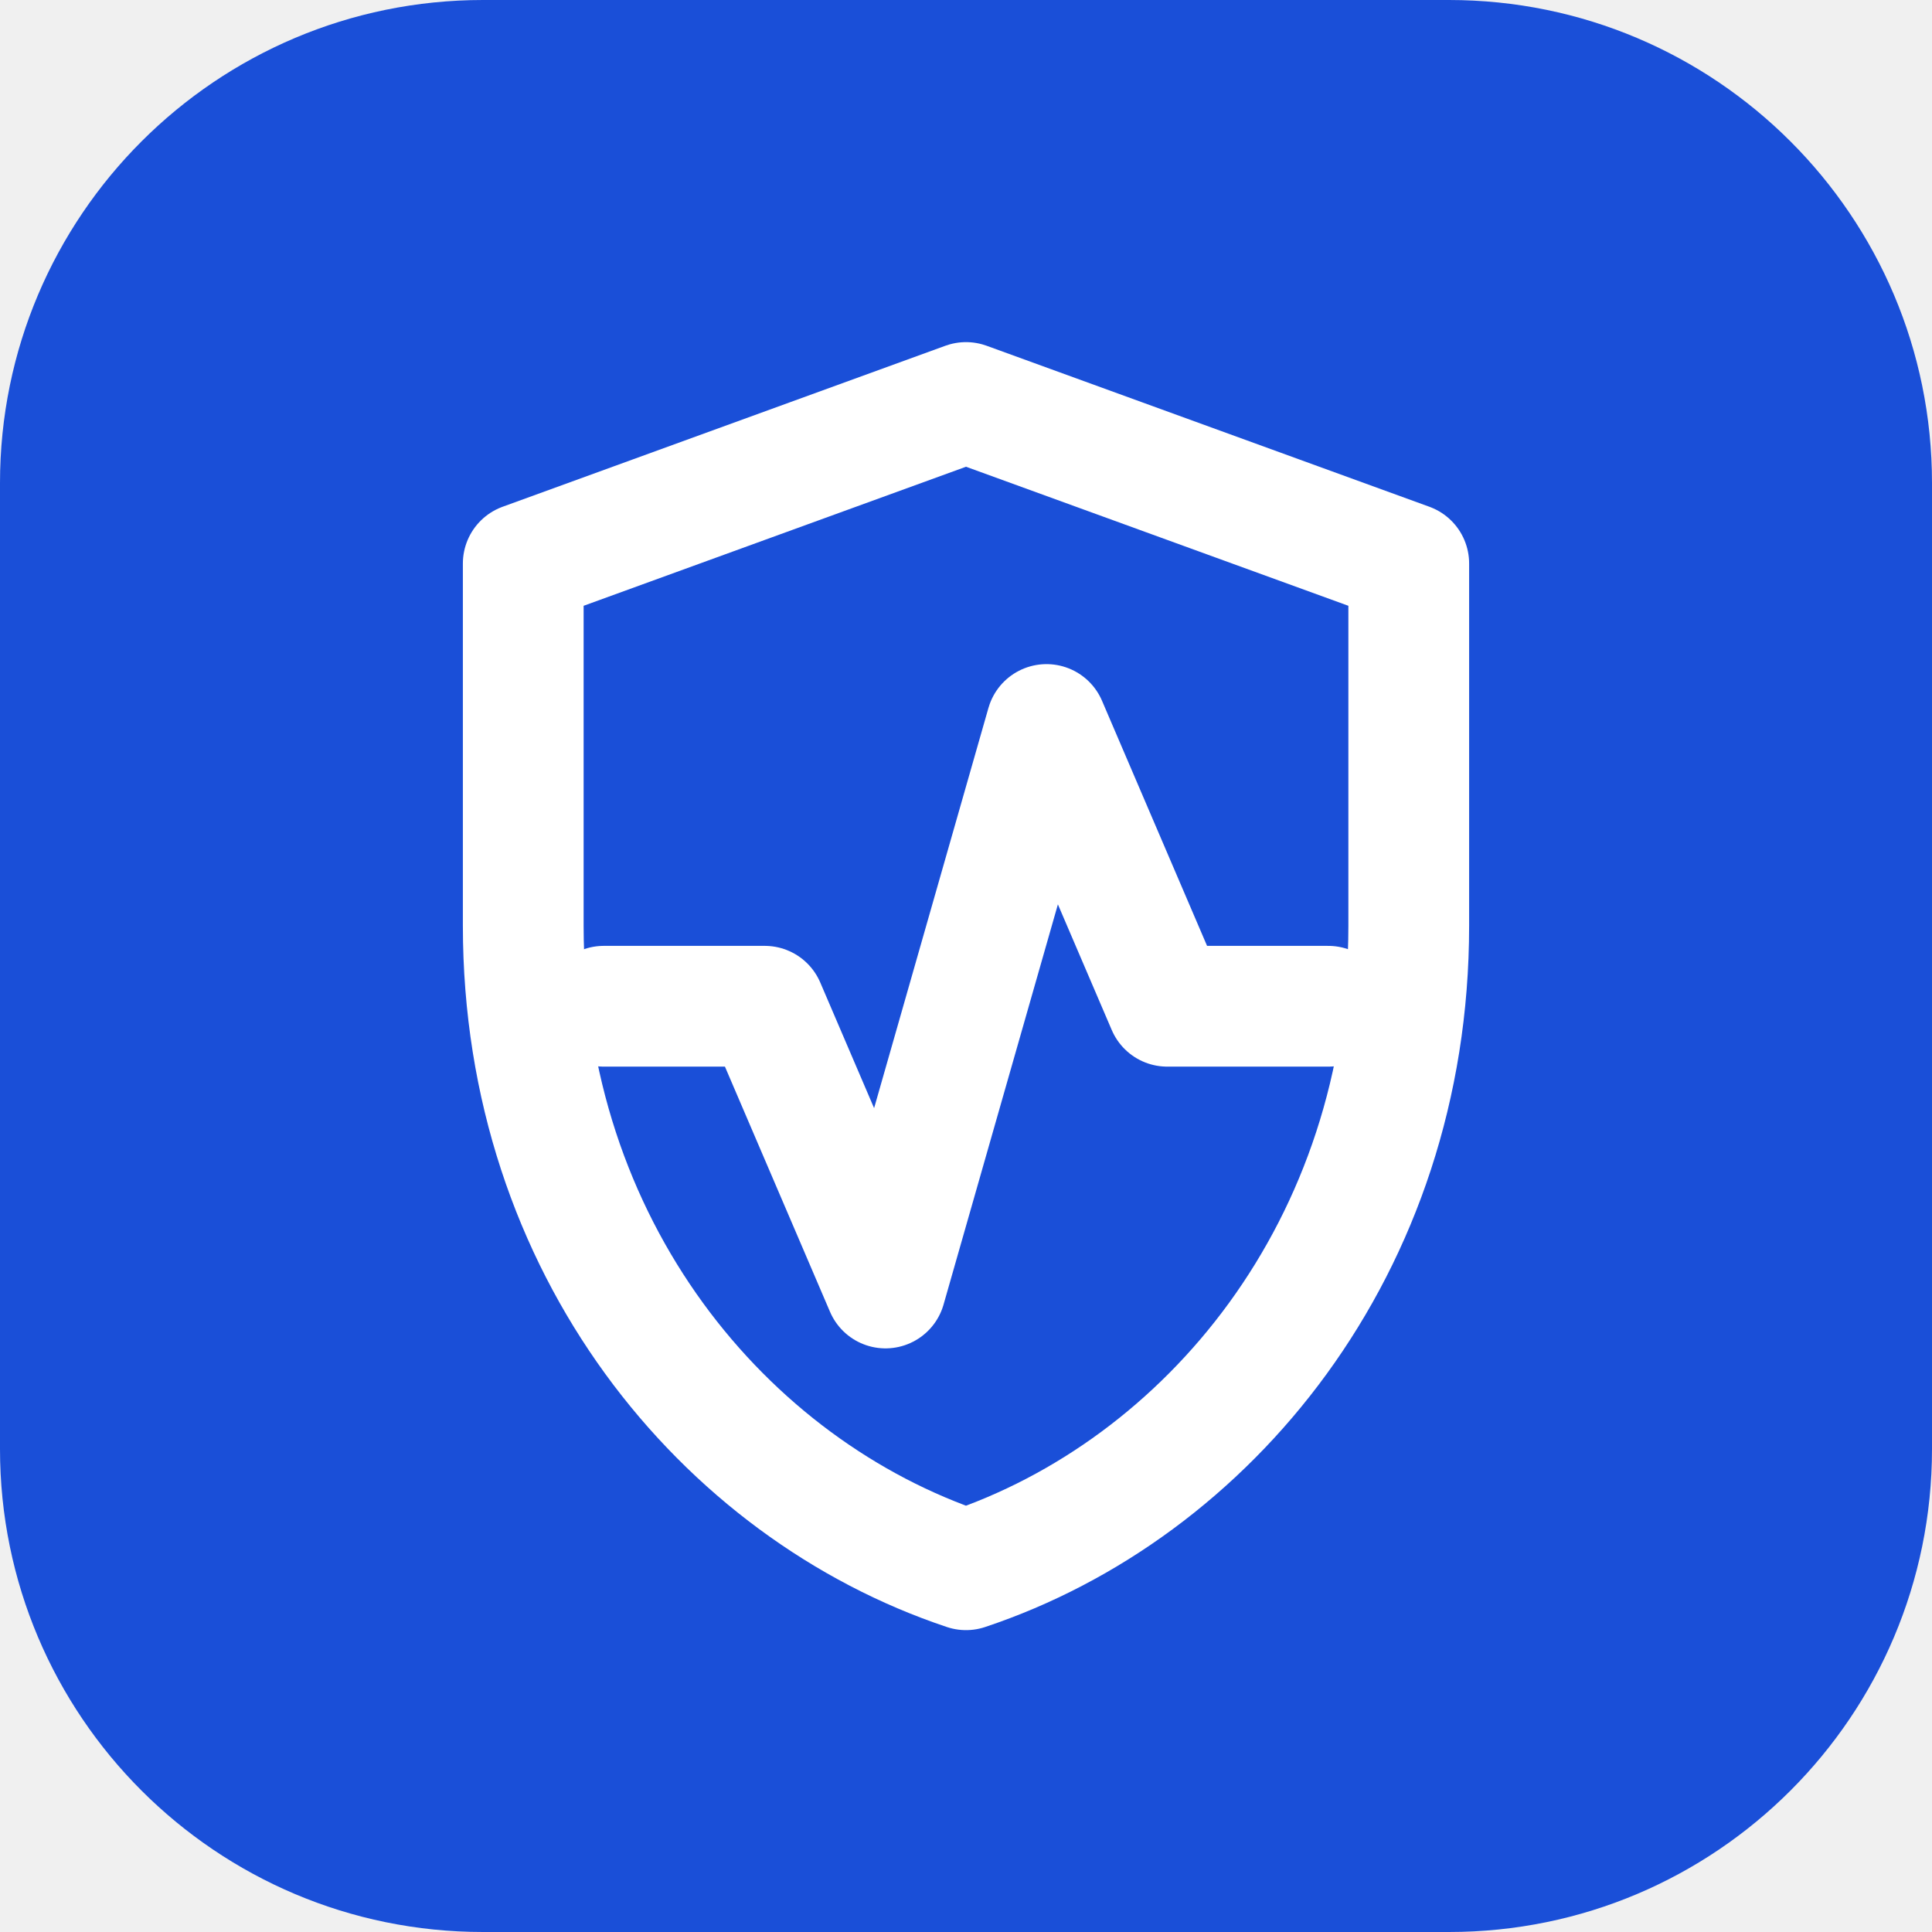
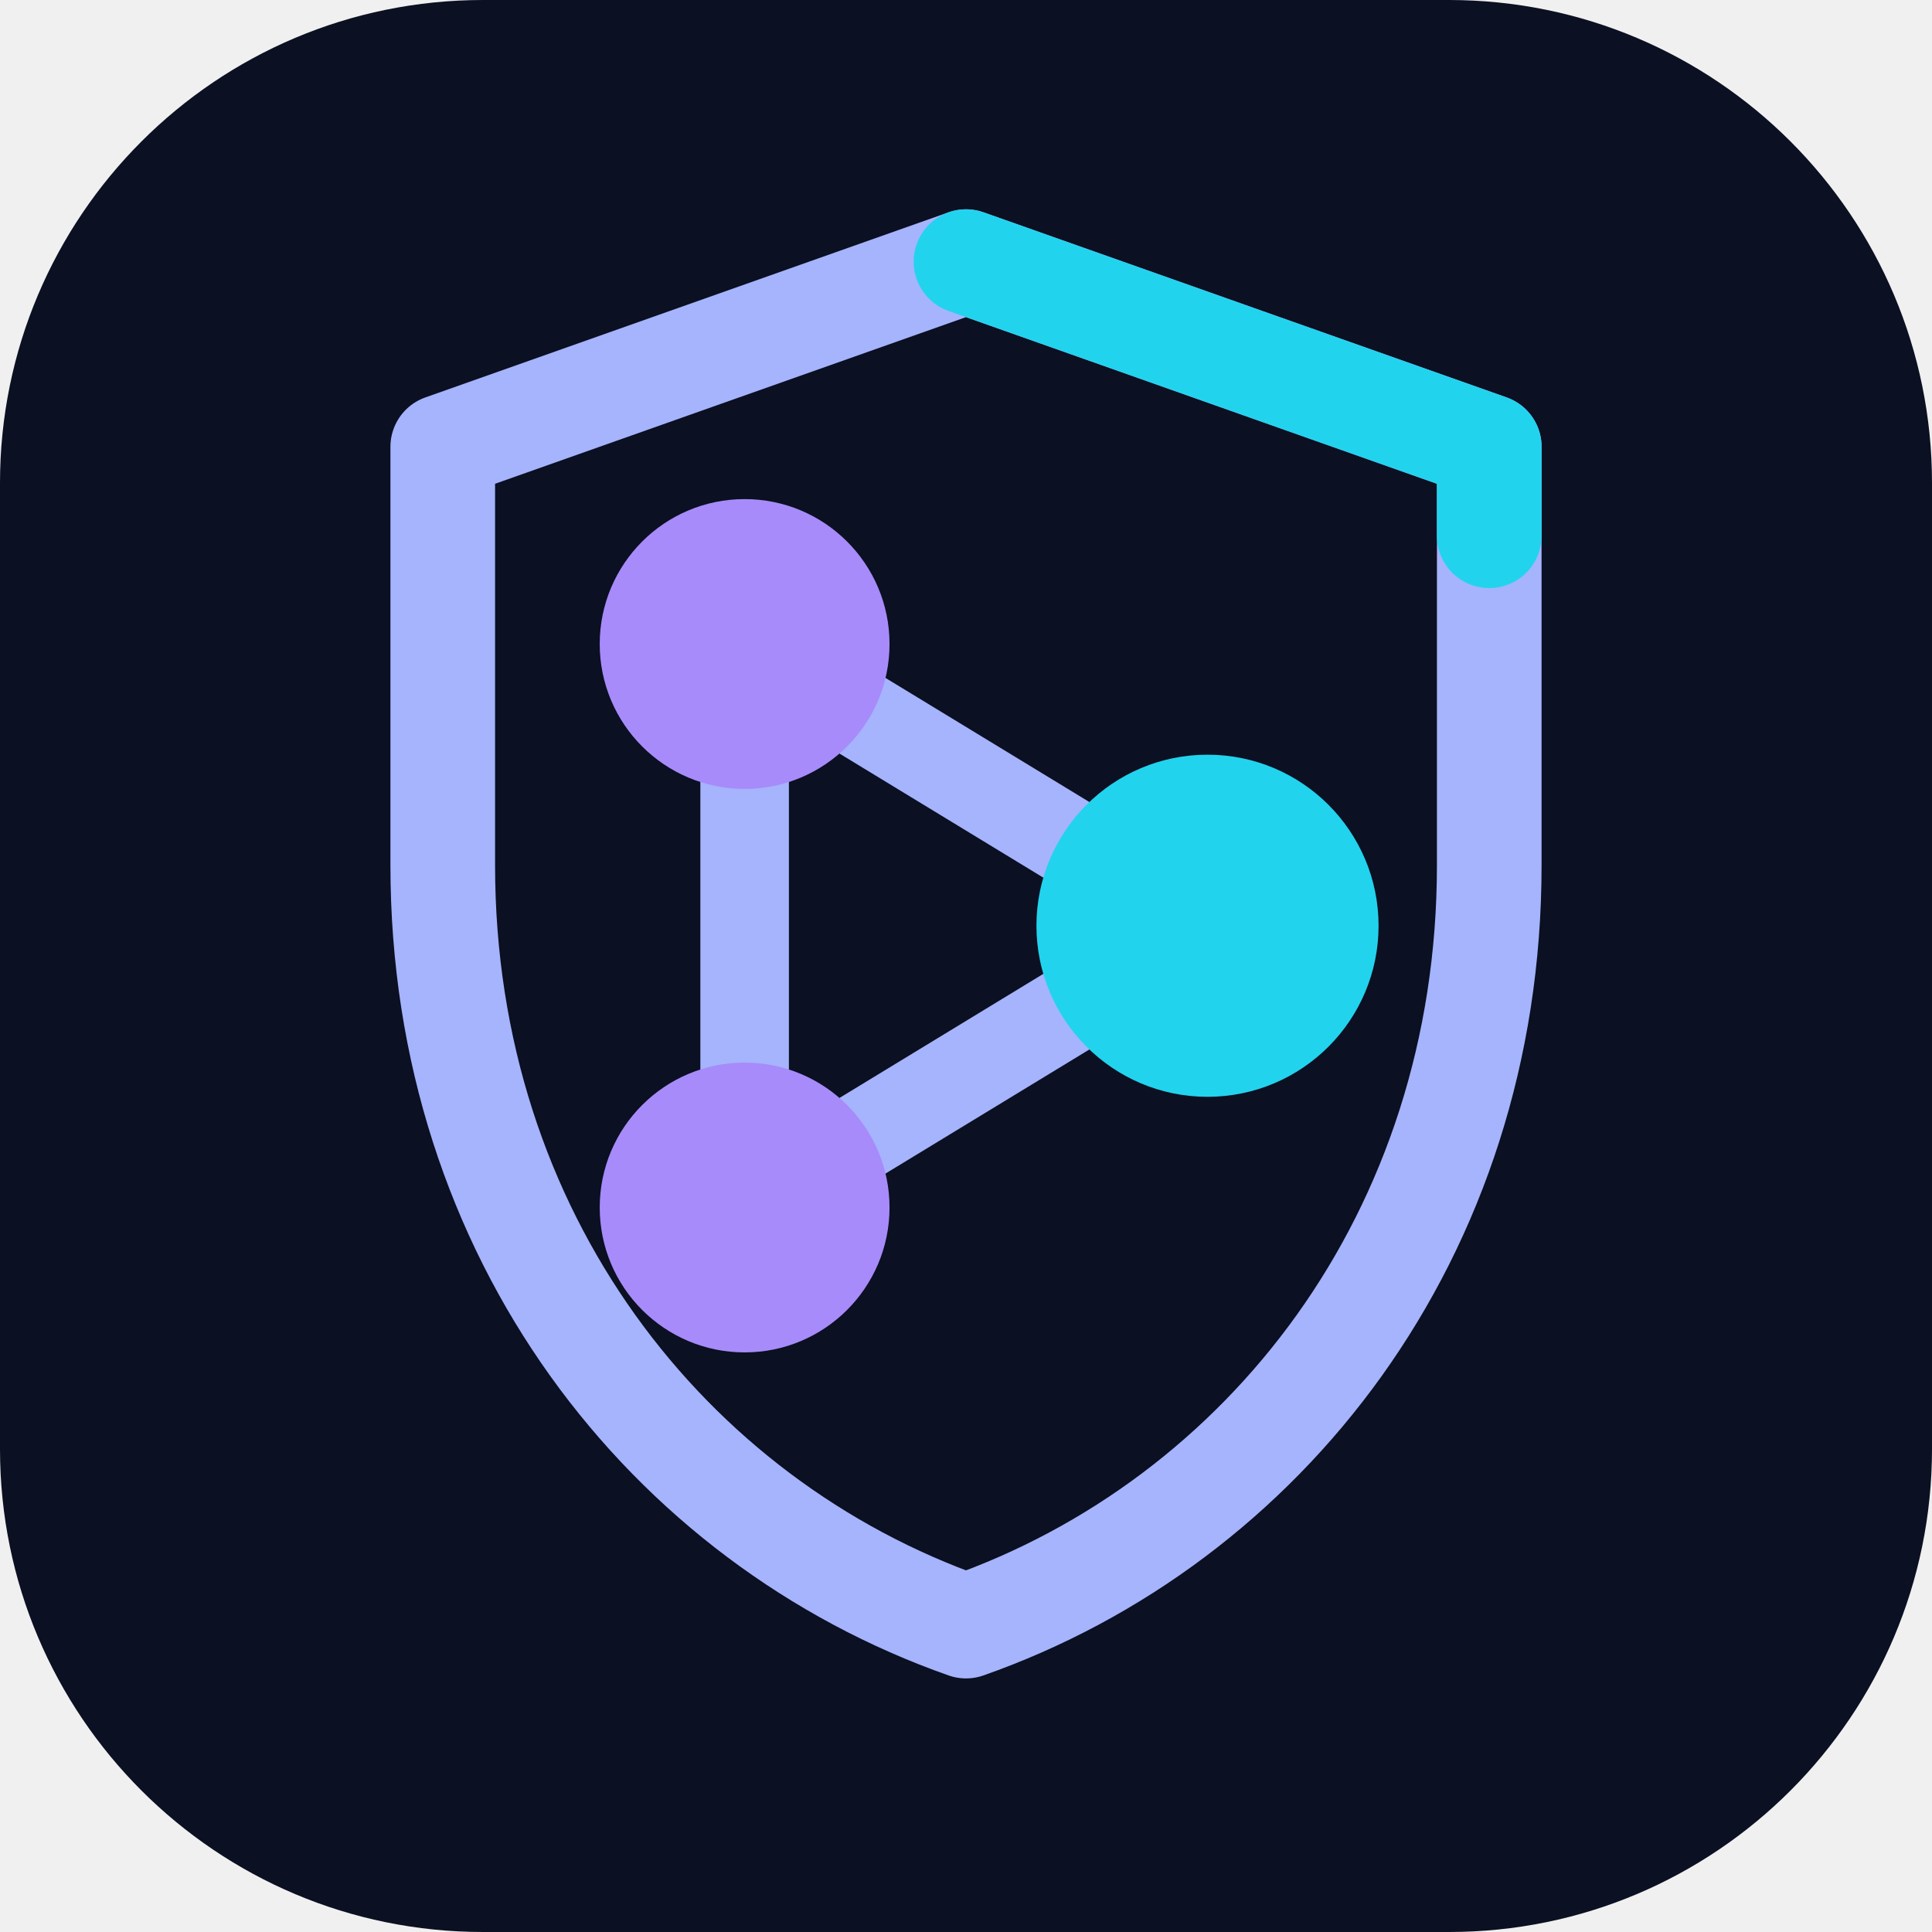
- <svg xmlns="http://www.w3.org/2000/svg" viewBox="0 0 48 48" role="img" aria-label="Pulse RADIUS">
-   <rect width="48" height="48" rx="12" fill="#1a4fd8" />
-   <path d="M24 10l11 4v9c0 8-5 14-11 16-6-2-11-8-11-16v-9l11-4z" fill="none" stroke="#ffffff" stroke-width="3" stroke-linejoin="round" />
-   <path d="M15 25h4l3 7 4-14 3 7h4" fill="none" stroke="#ffffff" stroke-width="3" stroke-linecap="round" stroke-linejoin="round" />
+ <svg xmlns="http://www.w3.org/2000/svg" viewBox="0 0 48 48" role="img" aria-label="H2NODE Auth">
+   <style>
+     .flow { stroke-dasharray: 16 84; animation: flow 2.4s linear infinite; }
+     .halo { transform-box: fill-box; transform-origin: center; animation: halo 2.4s ease-out infinite; }
+     .node { transform-box: fill-box; transform-origin: center; animation: beat 2.4s ease-in-out infinite; }
+     @keyframes flow { from { stroke-dashoffset: 100; } to { stroke-dashoffset: 0; } }
+     @keyframes halo { 0% { transform: scale(1); opacity: .7; } 70%, 100% { transform: scale(2.1); opacity: 0; } }
+     @keyframes beat { 0%, 100% { transform: scale(1); } 15% { transform: scale(1.18); } }
+     @media (prefers-reduced-motion: reduce) { .flow, .halo { display: none; } .node { animation: none; } }
+   </style>
+   <rect width="48" height="48" rx="12" fill="#0b1022" />
+   <path d="M24 6.5l13 4.6v10.4c0 9.2-5.6 16.3-13 18.9-7.4-2.6-13-9.7-13-18.9V11.1z" fill="none" stroke="#a5b4fc" stroke-width="2.6" stroke-linejoin="round" />
+   <path class="flow" d="M24 6.5l13 4.6v10.4c0 9.2-5.6 16.3-13 18.9-7.4-2.6-13-9.7-13-18.9V11.1z" pathLength="100" fill="none" stroke="#22d3ee" stroke-width="2.6" stroke-linecap="round" stroke-linejoin="round" />
+   <g stroke="#a5b4fc" stroke-width="2.2" stroke-linecap="round">
+     <line x1="18.5" y1="16" x2="18.5" y2="30" />
+     <line x1="18.5" y1="30" x2="30" y2="23" />
+     <line x1="30" y1="23" x2="18.5" y2="16" />
+   </g>
+   <circle class="halo" cx="30" cy="23" r="3.6" fill="none" stroke="#22d3ee" stroke-width="1.3" />
+   <circle cx="18.5" cy="16" r="3.6" fill="#a78bfa" />
+   <circle cx="18.5" cy="30" r="3.6" fill="#a78bfa" />
+   <circle class="node" cx="30" cy="23" r="3.6" fill="#22d3ee" />
</svg>
